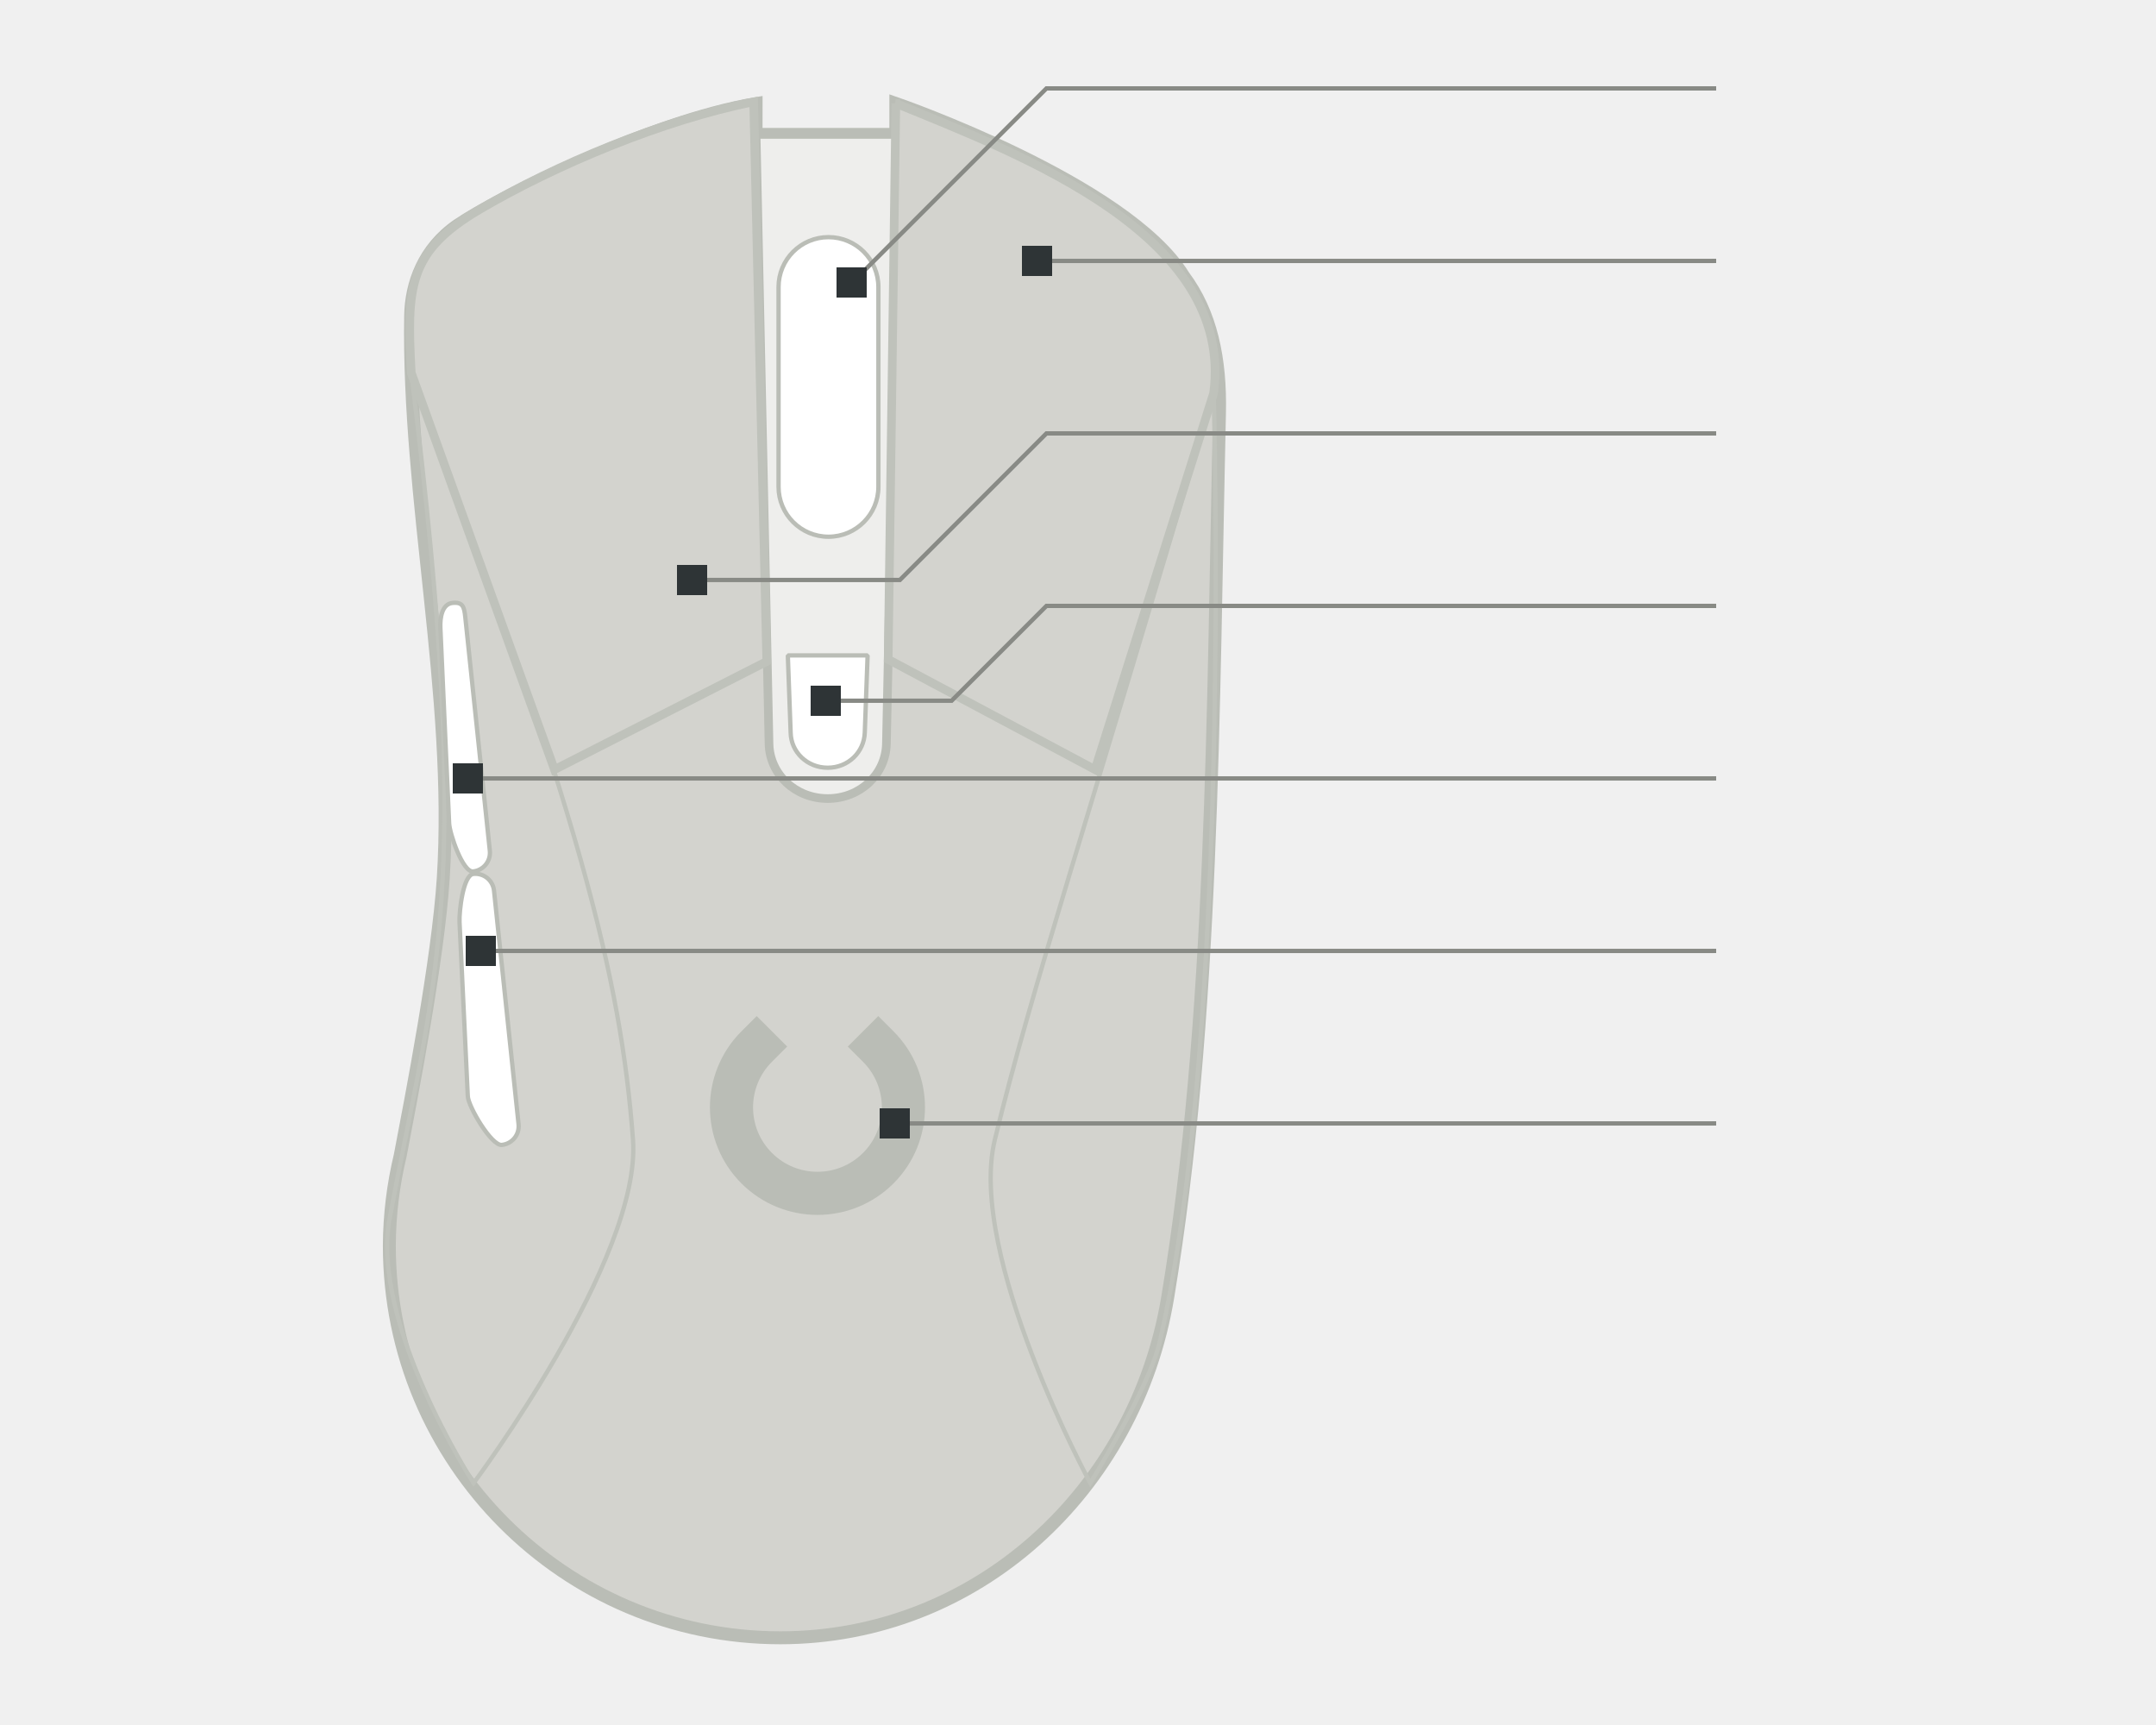
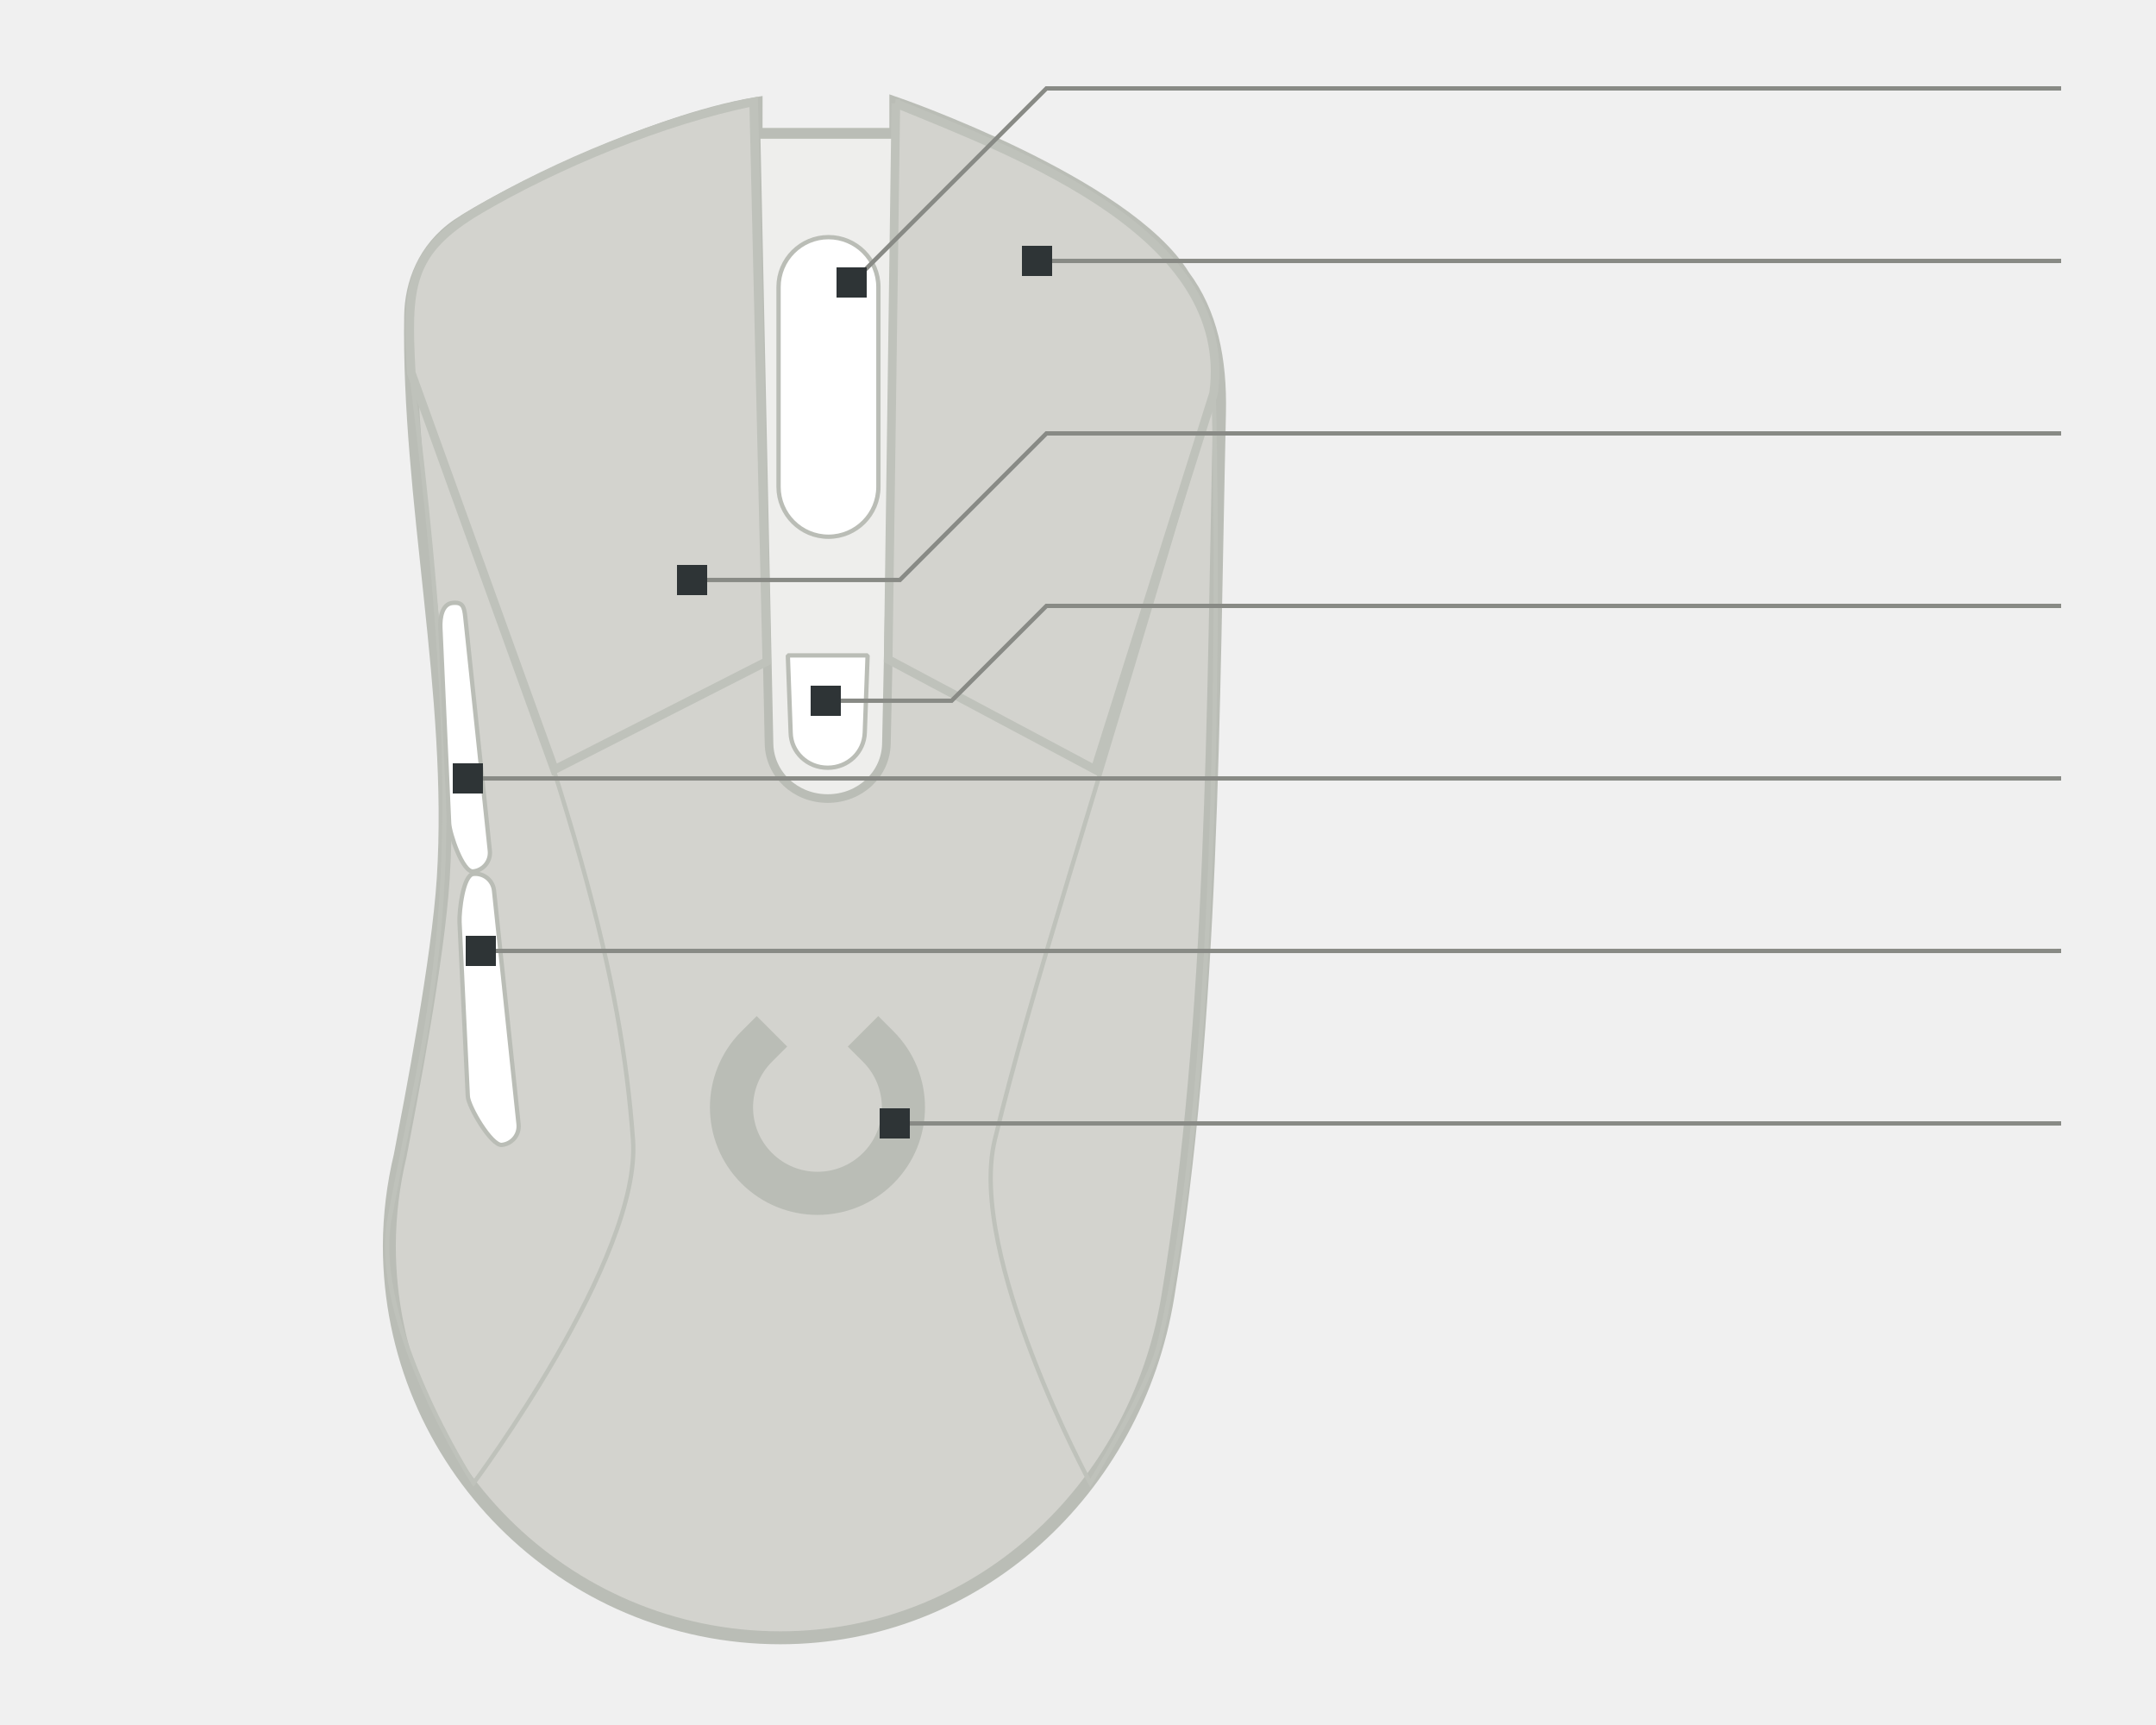
<svg xmlns="http://www.w3.org/2000/svg" width="500" height="400" viewBox="0 0 500 400" version="1.1" id="svg8">
  <defs id="defs2" />
  <g id="layer2" transform="translate(0,-400)">
    <path style="color:#000000;overflow:visible;opacity:1;vector-effect:none;fill:#d3d3ce;fill-opacity:1;stroke:#babdb6;stroke-width:3;stroke-linecap:butt;stroke-linejoin:miter;stroke-miterlimit:4;stroke-dasharray:none;stroke-dashoffset:0;stroke-opacity:1;marker:none;marker-start:none;marker-mid:none;marker-end:none;paint-order:normal" d="m 175.345,424.021 c -24.661,4.082 -60.181,22.019 -69.185,28.185 -7.933,5.432 -10.801,13.702 -10.925,20.945 -0.724,42.301 10.273,88.048 7.561,130.503 -1.21,18.944 -7.437,51.012 -9.97,64.242 -1.651,6.853 -2.501,13.875 -2.535,20.925 2.7e-4,50.234 40.61,90.956 90.706,90.957 45.469,-0.05 82.396,-34.07 89.827,-79.053 10.661,-64.533 10.426,-136.397 11.985,-204.916 0.285,-12.509 -1.943,-23.293 -8.324,-31.803 -13.261,-21.571 -66.731,-40.029 -66.731,-40.029 v 7.191 h -32.411 z" id="path870" />
    <path style="color:#000000;overflow:visible;opacity:1;vector-effect:none;fill:#eeeeec;fill-opacity:1;stroke:#babdb6;stroke-width:2;stroke-linecap:butt;stroke-linejoin:bevel;stroke-miterlimit:4;stroke-dasharray:none;stroke-dashoffset:0;stroke-opacity:1;marker:none;marker-start:none;marker-mid:none;marker-end:none;paint-order:normal" d="m 208.568,431.167 -3,141.314 c -0.149,7.029 -6.071,12.691 -13.611,12.691 -7.541,0 -13.462,-5.662 -13.611,-12.691 l -3,-141.314 z" id="rect913" />
    <path id="path950" d="m 95.373,486.434 c 38.955,101.121 48.667,140.671 51.423,177.844 2.036,27.474 -36.962,79.629 -36.962,79.629 0,0 -24.034,-37.16 -19.464,-61.451 10.259,-54.532 19.996,-75.996 5.003,-196.022 z" style="color:#000000;overflow:visible;opacity:1;vector-effect:none;fill:none;fill-opacity:1;stroke:#bfc2bb;stroke-width:1;stroke-linecap:square;stroke-linejoin:miter;stroke-miterlimit:4;stroke-dasharray:none;stroke-dashoffset:0;stroke-opacity:1;marker:none;marker-start:none;marker-mid:none;marker-end:none;paint-order:normal" />
    <path style="color:#000000;overflow:visible;opacity:1;vector-effect:none;fill:#ffffff;fill-opacity:1;stroke:#babdb6;stroke-width:1;stroke-linecap:butt;stroke-linejoin:bevel;stroke-miterlimit:4;stroke-dasharray:none;stroke-dashoffset:0;stroke-opacity:1;marker:none;marker-start:none;marker-mid:none;marker-end:none;paint-order:normal" d="m 104.936,539.808 c 2.402,-0.252 2.718,0.905 2.97,3.307 l 5.692,54.168 c 0.252,2.402 -1.478,4.539 -3.88,4.791 -2.402,0.252 -5.449,-8.754 -5.557,-11.166 l -2.03,-45.313 c -0.108,-2.413 0.403,-5.533 2.805,-5.786 z" id="rect921" />
    <path id="path924" d="m 109.778,602.649 c 2.402,-0.252 4.539,1.478 4.791,3.88 l 5.692,54.168 c 0.252,2.402 -1.478,4.539 -3.88,4.791 -2.402,0.252 -7.778,-8.877 -7.892,-11.289 l -1.918,-40.363 c -0.115,-2.412 0.806,-10.935 3.208,-11.187 z" style="color:#000000;overflow:visible;opacity:1;vector-effect:none;fill:#ffffff;fill-opacity:1;stroke:#babdb6;stroke-width:1;stroke-linecap:butt;stroke-linejoin:bevel;stroke-miterlimit:4;stroke-dasharray:none;stroke-dashoffset:0;stroke-opacity:1;marker:none;marker-start:none;marker-mid:none;marker-end:none;paint-order:normal" />
    <rect style="color:#000000;overflow:visible;opacity:1;vector-effect:none;fill:#ffffff;fill-opacity:1;stroke:#babdb6;stroke-width:1;stroke-linecap:butt;stroke-linejoin:bevel;stroke-miterlimit:4;stroke-dasharray:none;stroke-dashoffset:0;stroke-opacity:1;marker:none;marker-start:none;marker-mid:none;marker-end:none;paint-order:normal" id="rect932" width="23.156" height="69.468" x="180.554" y="454.991" rx="11.578" ry="11.578" />
    <path id="path942" d="m 201.207,551.976 -0.657,17.929 c -0.165,4.496 -3.833,8.12 -8.594,8.12 -4.761,0 -8.5,-3.623 -8.594,-8.12 l -0.657,-17.929 z" style="color:#000000;overflow:visible;opacity:1;vector-effect:none;fill:#ffffff;fill-opacity:1;stroke:#babdb6;stroke-width:1;stroke-linecap:butt;stroke-linejoin:bevel;stroke-miterlimit:4;stroke-dasharray:none;stroke-dashoffset:0;stroke-opacity:1;marker:none;marker-start:none;marker-mid:none;marker-end:none;paint-order:normal" />
    <path style="color:#000000;overflow:visible;opacity:1;vector-effect:none;fill:none;fill-opacity:1;stroke:#bfc2bb;stroke-width:1;stroke-linecap:square;stroke-linejoin:miter;stroke-miterlimit:4;stroke-dasharray:none;stroke-dashoffset:0;stroke-opacity:1;marker:none;marker-start:none;marker-mid:none;marker-end:none;paint-order:normal" d="m 281.457,491.146 c -30.158,102.598 -42.114,137.634 -50.744,173.132 -6.508,26.77 22.137,79.629 22.137,79.629 0,0 13.59,-21.972 16.075,-32.607 16.804,-71.924 12.533,-220.154 12.533,-220.154 z" id="path946" />
    <path style="color:#000000;overflow:visible;opacity:1;vector-effect:none;fill:#d3d3ce;fill-opacity:1;stroke:#bfc2bb;stroke-width:2;stroke-linecap:square;stroke-linejoin:miter;stroke-miterlimit:4;stroke-dasharray:none;stroke-dashoffset:0;stroke-opacity:1;marker:none;marker-start:none;marker-mid:none;marker-end:none;paint-order:normal" d="m 207.756,423.976 -1.775,128.931 47.968,25.546 27.508,-87.307 c 4.865,-36.683 -44.672,-55.304 -73.702,-67.17 z" id="path944" />
    <path id="path948" d="m 174.785,423.61 3.038,129.768 -49.232,25.075 -33.218,-92.019 c -1.039,-19.853 -0.82,-28.06 15.888,-37.875 17.535,-10.301 42.483,-20.756 63.524,-24.949 z" style="color:#000000;overflow:visible;opacity:1;vector-effect:none;fill:#d3d3ce;fill-opacity:1;stroke:#bfc2bb;stroke-width:2;stroke-linecap:square;stroke-linejoin:miter;stroke-miterlimit:4;stroke-dasharray:none;stroke-dashoffset:0;stroke-opacity:1;marker:none;marker-start:none;marker-mid:none;marker-end:none;paint-order:normal" />
    <path style="color:#000000;display:inline;overflow:visible;vector-effect:none;fill:none;fill-opacity:1;stroke:#babdb6;stroke-width:10;stroke-linecap:square;stroke-linejoin:bevel;stroke-miterlimit:4;stroke-dasharray:none;stroke-opacity:1" id="path883" d="m -642.683,203.677 a 19.937,19.937 0 0 1 -28.195,0 19.937,19.937 0 0 1 0,-28.195 19.937,19.937 0 0 1 28.195,0" transform="rotate(-90)" />
  </g>
  <g id="layer3" style="display:inline">
-     <path style="color:#000000;overflow:visible;opacity:1;vector-effect:none;fill:none;fill-opacity:1;stroke:#888a85;stroke-width:1;stroke-linecap:square;stroke-linejoin:miter;stroke-miterlimit:4;stroke-dasharray:none;stroke-dashoffset:0;stroke-opacity:1;marker:none;marker-start:none;marker-mid:none;marker-end:none;paint-order:normal" d="m 200.687,62.492 41.986,-41.986 H 397" id="path954" />
+     <path style="color:#000000;overflow:visible;opacity:1;vector-effect:none;fill:none;fill-opacity:1;stroke:#888a85;stroke-width:1;stroke-linecap:square;stroke-linejoin:miter;stroke-miterlimit:4;stroke-dasharray:none;stroke-dashoffset:0;stroke-opacity:1;marker:none;marker-start:none;marker-mid:none;marker-end:none;paint-order:normal" d="m 200.687,62.492 41.986,-41.986 H 477" id="path954" />
    <rect style="color:#000000;overflow:visible;opacity:1;vector-effect:none;fill:#2e3436;fill-opacity:1;stroke:none;stroke-width:2;stroke-linecap:square;stroke-linejoin:miter;stroke-miterlimit:4;stroke-dasharray:none;stroke-dashoffset:0;stroke-opacity:1;marker:none;marker-start:none;marker-mid:none;marker-end:none;paint-order:normal" id="rect952" width="7" height="7" x="194" y="62" />
-     <path id="path958" d="M 242.948,60.506 H 397" style="color:#000000;overflow:visible;opacity:1;vector-effect:none;fill:none;fill-opacity:1;stroke:#888a85;stroke-width:1;stroke-linecap:square;stroke-linejoin:miter;stroke-miterlimit:4;stroke-dasharray:none;stroke-dashoffset:0;stroke-opacity:1;marker:none;marker-start:none;marker-mid:none;marker-end:none;paint-order:normal" />
+     <path id="path958" d="M 242.948,60.506 H 477" style="color:#000000;overflow:visible;opacity:1;vector-effect:none;fill:none;fill-opacity:1;stroke:#888a85;stroke-width:1;stroke-linecap:square;stroke-linejoin:miter;stroke-miterlimit:4;stroke-dasharray:none;stroke-dashoffset:0;stroke-opacity:1;marker:none;marker-start:none;marker-mid:none;marker-end:none;paint-order:normal" />
    <rect y="57" x="237" height="7" width="7" id="rect968" style="color:#000000;overflow:visible;opacity:1;vector-effect:none;fill:#2e3436;fill-opacity:1;stroke:none;stroke-width:2;stroke-linecap:square;stroke-linejoin:miter;stroke-miterlimit:4;stroke-dasharray:none;stroke-dashoffset:0;stroke-opacity:1;marker:none;marker-start:none;marker-mid:none;marker-end:none;paint-order:normal" />
-     <path style="color:#000000;overflow:visible;opacity:1;vector-effect:none;fill:none;fill-opacity:1;stroke:#888a85;stroke-width:1;stroke-linecap:square;stroke-linejoin:miter;stroke-miterlimit:4;stroke-dasharray:none;stroke-dashoffset:0;stroke-opacity:1;marker:none;marker-start:none;marker-mid:none;marker-end:none;paint-order:normal" d="M 397,100.506 H 242.673 l -33.986,33.986 h -45.121" id="path960" />
+     <path style="color:#000000;overflow:visible;opacity:1;vector-effect:none;fill:none;fill-opacity:1;stroke:#888a85;stroke-width:1;stroke-linecap:square;stroke-linejoin:miter;stroke-miterlimit:4;stroke-dasharray:none;stroke-dashoffset:0;stroke-opacity:1;marker:none;marker-start:none;marker-mid:none;marker-end:none;paint-order:normal" d="M 477,100.506 H 242.673 l -33.986,33.986 h -45.121" id="path960" />
    <rect style="color:#000000;overflow:visible;opacity:1;vector-effect:none;fill:#2e3436;fill-opacity:1;stroke:none;stroke-width:2;stroke-linecap:square;stroke-linejoin:miter;stroke-miterlimit:4;stroke-dasharray:none;stroke-dashoffset:0;stroke-opacity:1;marker:none;marker-start:none;marker-mid:none;marker-end:none;paint-order:normal" id="rect970" width="7" height="7" x="157" y="131" />
-     <path id="path962" d="M 397,140.506 H 242.673 l -21.986,21.986 h -26.141" style="color:#000000;overflow:visible;opacity:1;vector-effect:none;fill:none;fill-opacity:1;stroke:#888a85;stroke-width:1;stroke-linecap:square;stroke-linejoin:miter;stroke-miterlimit:4;stroke-dasharray:none;stroke-dashoffset:0;stroke-opacity:1;marker:none;marker-start:none;marker-mid:none;marker-end:none;paint-order:normal" />
+     <path id="path962" d="M 477,140.506 H 242.673 l -21.986,21.986 h -26.141" style="color:#000000;overflow:visible;opacity:1;vector-effect:none;fill:none;fill-opacity:1;stroke:#888a85;stroke-width:1;stroke-linecap:square;stroke-linejoin:miter;stroke-miterlimit:4;stroke-dasharray:none;stroke-dashoffset:0;stroke-opacity:1;marker:none;marker-start:none;marker-mid:none;marker-end:none;paint-order:normal" />
    <rect y="159" x="188" height="7" width="7" id="rect972" style="color:#000000;overflow:visible;opacity:1;vector-effect:none;fill:#2e3436;fill-opacity:1;stroke:none;stroke-width:2;stroke-linecap:square;stroke-linejoin:miter;stroke-miterlimit:4;stroke-dasharray:none;stroke-dashoffset:0;stroke-opacity:1;marker:none;marker-start:none;marker-mid:none;marker-end:none;paint-order:normal" />
-     <path style="color:#000000;overflow:visible;opacity:1;vector-effect:none;fill:none;fill-opacity:1;stroke:#888a85;stroke-width:1;stroke-linecap:square;stroke-linejoin:miter;stroke-miterlimit:4;stroke-dasharray:none;stroke-dashoffset:0;stroke-opacity:1;marker:none;marker-start:none;marker-mid:none;marker-end:none;paint-order:normal" d="M 110.572,180.506 H 397" id="path964" />
+     <path style="color:#000000;overflow:visible;opacity:1;vector-effect:none;fill:none;fill-opacity:1;stroke:#888a85;stroke-width:1;stroke-linecap:square;stroke-linejoin:miter;stroke-miterlimit:4;stroke-dasharray:none;stroke-dashoffset:0;stroke-opacity:1;marker:none;marker-start:none;marker-mid:none;marker-end:none;paint-order:normal" d="M 110.572,180.506 H 477" id="path964" />
    <rect style="color:#000000;overflow:visible;opacity:1;vector-effect:none;fill:#2e3436;fill-opacity:1;stroke:none;stroke-width:2;stroke-linecap:square;stroke-linejoin:miter;stroke-miterlimit:4;stroke-dasharray:none;stroke-dashoffset:0;stroke-opacity:1;marker:none;marker-start:none;marker-mid:none;marker-end:none;paint-order:normal" id="rect974" width="7" height="7" x="105" y="177" />
-     <path id="path966" d="M 110.996,220.506 H 397" style="color:#000000;overflow:visible;opacity:1;vector-effect:none;fill:none;fill-opacity:1;stroke:#888a85;stroke-width:1;stroke-linecap:square;stroke-linejoin:miter;stroke-miterlimit:4;stroke-dasharray:none;stroke-dashoffset:0;stroke-opacity:1;marker:none;marker-start:none;marker-mid:none;marker-end:none;paint-order:normal" />
+     <path id="path966" d="M 110.996,220.506 H 477" style="color:#000000;overflow:visible;opacity:1;vector-effect:none;fill:none;fill-opacity:1;stroke:#888a85;stroke-width:1;stroke-linecap:square;stroke-linejoin:miter;stroke-miterlimit:4;stroke-dasharray:none;stroke-dashoffset:0;stroke-opacity:1;marker:none;marker-start:none;marker-mid:none;marker-end:none;paint-order:normal" />
    <rect y="217" x="108" height="7" width="7" id="rect976" style="color:#000000;overflow:visible;opacity:1;vector-effect:none;fill:#2e3436;fill-opacity:1;stroke:none;stroke-width:2;stroke-linecap:square;stroke-linejoin:miter;stroke-miterlimit:4;stroke-dasharray:none;stroke-dashoffset:0;stroke-opacity:1;marker:none;marker-start:none;marker-mid:none;marker-end:none;paint-order:normal" />
-     <rect style="color:#000000;overflow:visible;vector-effect:none;fill:#888a85;fill-opacity:1;stroke:none;stroke-linecap:round" id="button0" width="1" height="1" x="397" y="20" />
-     <rect y="60" x="397" height="1" width="1" id="button1" style="color:#000000;overflow:visible;vector-effect:none;fill:#888a85;fill-opacity:1;stroke:none;stroke-linecap:round" />
-     <rect style="color:#000000;overflow:visible;vector-effect:none;fill:#888a85;fill-opacity:1;stroke:none;stroke-linecap:round" id="button2" width="1" height="1" x="397" y="100" />
-     <rect y="140" x="397" height="1" width="1" id="button3" style="color:#000000;overflow:visible;vector-effect:none;fill:#888a85;fill-opacity:1;stroke:none;stroke-linecap:round" />
-     <rect style="color:#000000;overflow:visible;vector-effect:none;fill:#888a85;fill-opacity:1;stroke:none;stroke-linecap:round" id="button4" width="1" height="1" x="397" y="180" />
-     <rect y="220" x="397" height="1" width="1" id="button5" style="color:#000000;overflow:visible;vector-effect:none;fill:#888a85;fill-opacity:1;stroke:none;stroke-linecap:round" />
+     <rect style="color:#000000;overflow:visible;vector-effect:none;fill:#888a85;fill-opacity:1;stroke:none;stroke-linecap:round" id="button0" width="1" height="1" x="477" y="20" />
+     <rect y="60" x="477" height="1" width="1" id="button1" style="color:#000000;overflow:visible;vector-effect:none;fill:#888a85;fill-opacity:1;stroke:none;stroke-linecap:round" />
+     <rect style="color:#000000;overflow:visible;vector-effect:none;fill:#888a85;fill-opacity:1;stroke:none;stroke-linecap:round" id="button2" width="1" height="1" x="477" y="100" />
+     <rect y="140" x="477" height="1" width="1" id="button3" style="color:#000000;overflow:visible;vector-effect:none;fill:#888a85;fill-opacity:1;stroke:none;stroke-linecap:round" />
+     <rect style="color:#000000;overflow:visible;vector-effect:none;fill:#888a85;fill-opacity:1;stroke:none;stroke-linecap:round" id="button4" width="1" height="1" x="477" y="180" />
+     <rect y="220" x="477" height="1" width="1" id="button5" style="color:#000000;overflow:visible;vector-effect:none;fill:#888a85;fill-opacity:1;stroke:none;stroke-linecap:round" />
  </g>
  <g id="layer1" style="display:inline">
-     <path style="color:#000000;display:inline;overflow:visible;opacity:1;vector-effect:none;fill:none;fill-opacity:1;stroke:#888a85;stroke-width:1;stroke-linecap:square;stroke-linejoin:miter;stroke-miterlimit:4;stroke-dasharray:none;stroke-dashoffset:0;stroke-opacity:1;marker:none;marker-start:none;marker-mid:none;marker-end:none;paint-order:normal" d="M 208.644,260.506 H 397" id="path877" />
+     <path style="color:#000000;display:inline;overflow:visible;opacity:1;vector-effect:none;fill:none;fill-opacity:1;stroke:#888a85;stroke-width:1;stroke-linecap:square;stroke-linejoin:miter;stroke-miterlimit:4;stroke-dasharray:none;stroke-dashoffset:0;stroke-opacity:1;marker:none;marker-start:none;marker-mid:none;marker-end:none;paint-order:normal" d="M 208.644,260.506 H 477" id="path877" />
    <rect style="color:#000000;display:inline;overflow:visible;opacity:1;vector-effect:none;fill:#2e3436;fill-opacity:1;stroke:none;stroke-width:2;stroke-linecap:square;stroke-linejoin:miter;stroke-miterlimit:4;stroke-dasharray:none;stroke-dashoffset:0;stroke-opacity:1;marker:none;marker-start:none;marker-mid:none;marker-end:none;paint-order:normal" id="rect879" width="7" height="7" x="204" y="257" />
-     <rect style="color:#000000;display:inline;overflow:visible;vector-effect:none;fill:#888a85;fill-opacity:1;stroke:none;stroke-linecap:round" id="led0" width="1" height="1" x="397" y="260" />
+     <rect style="color:#000000;display:inline;overflow:visible;vector-effect:none;fill:#888a85;fill-opacity:1;stroke:none;stroke-linecap:round" id="led0" width="1" height="1" x="477" y="260" />
  </g>
</svg>
